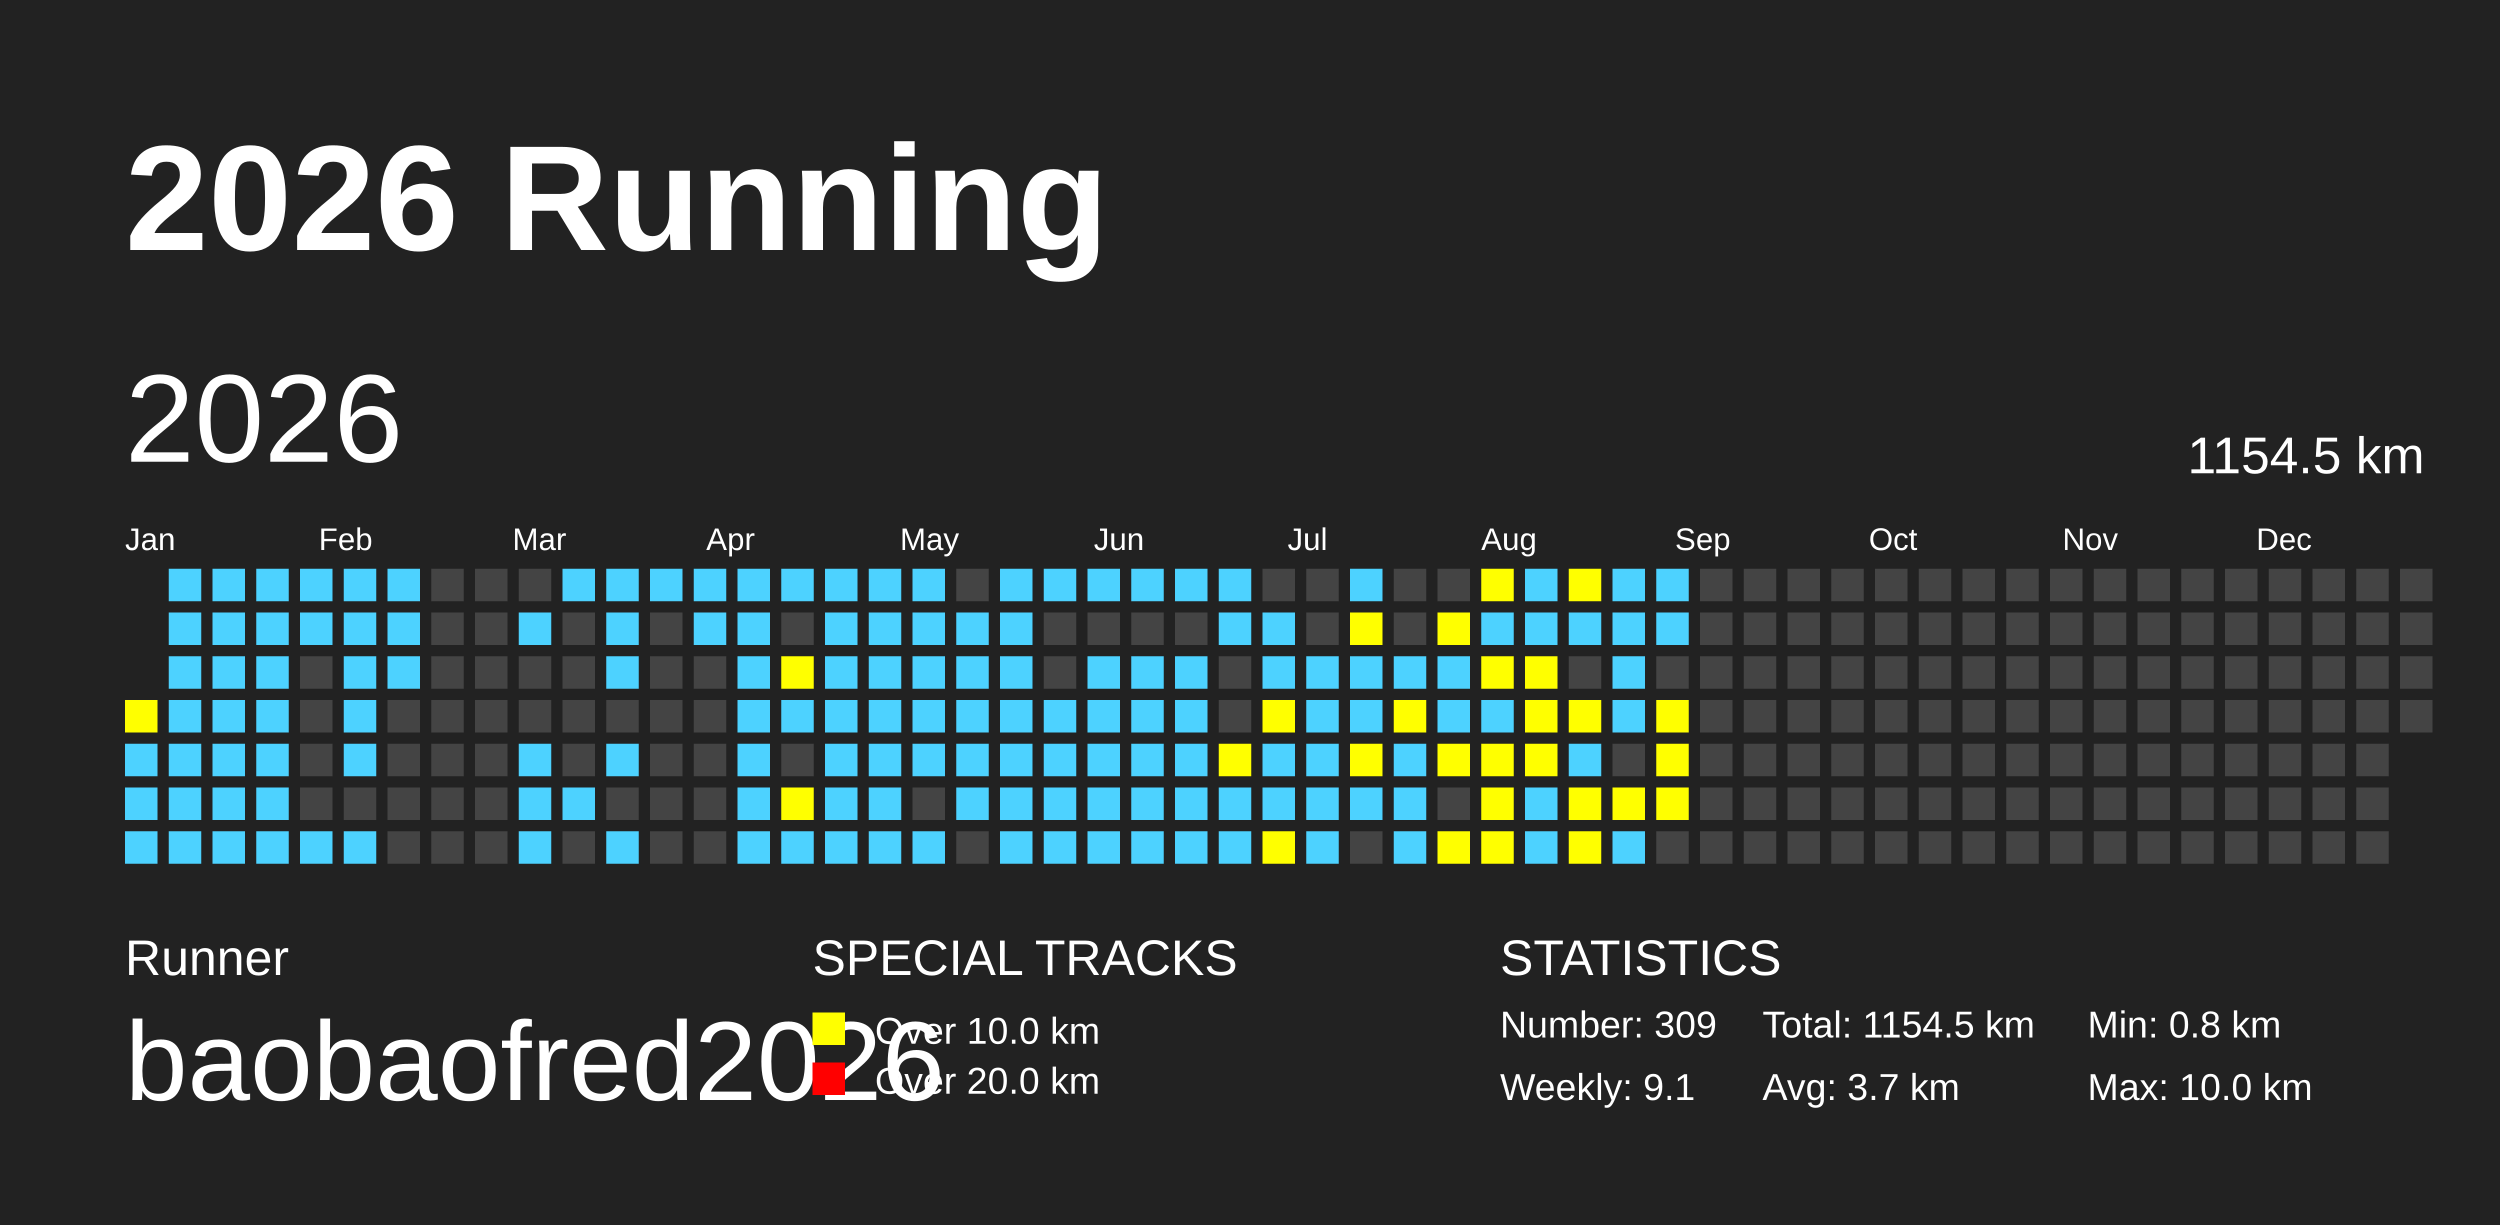
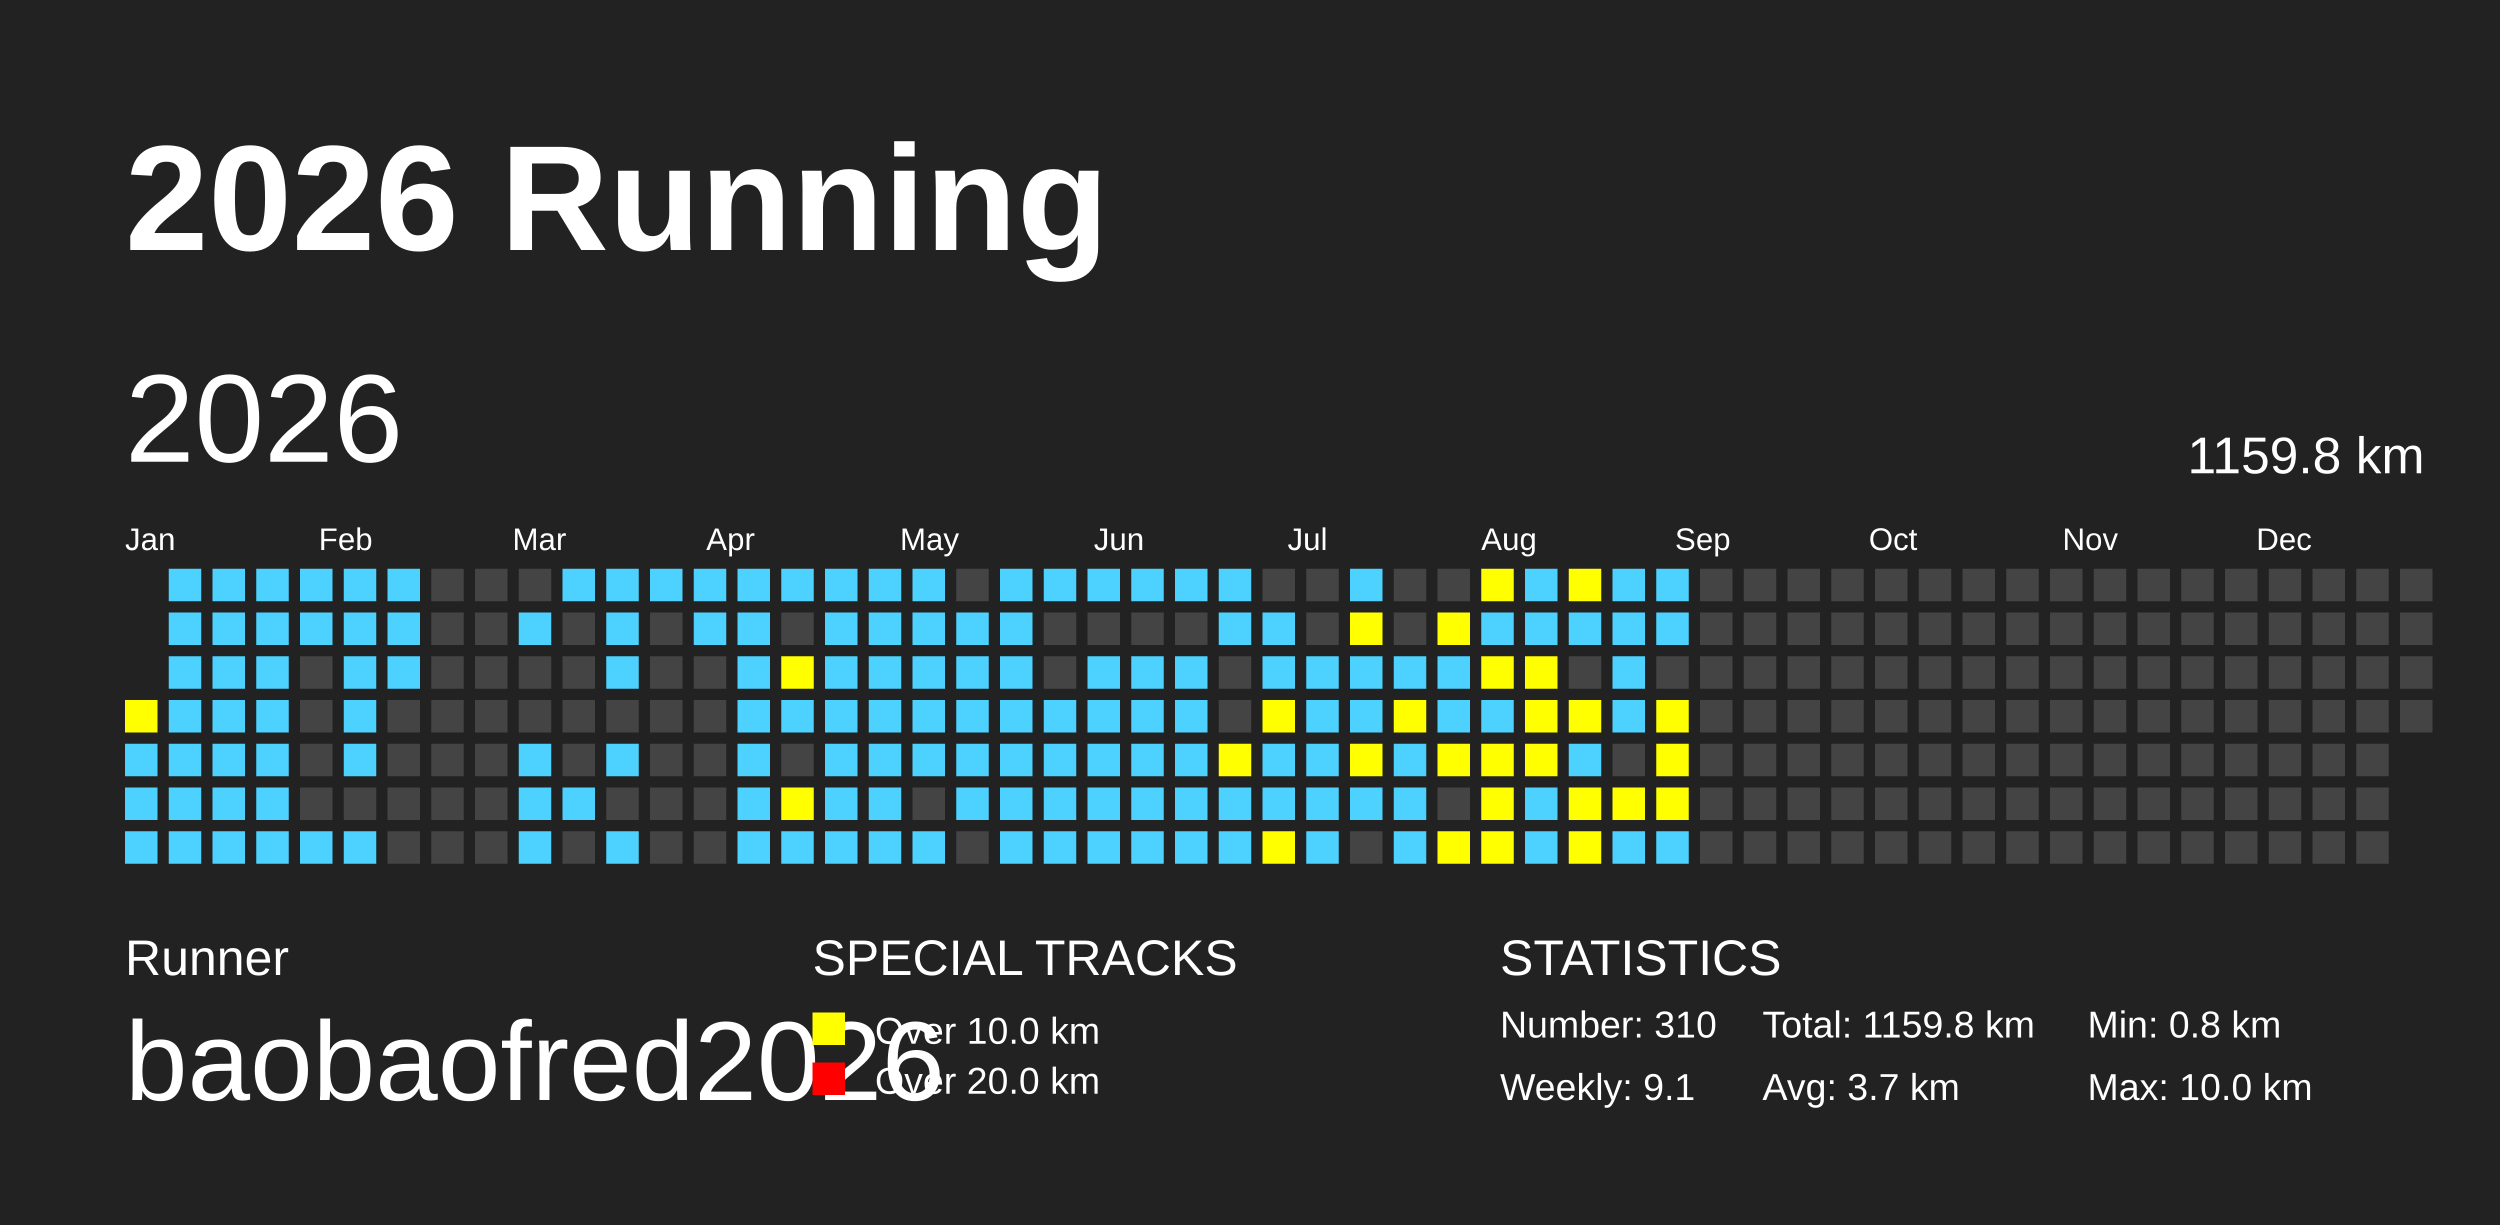
<svg xmlns="http://www.w3.org/2000/svg" baseProfile="full" height="98mm" version="1.1" viewBox="0,0,200,98" width="200mm">
  <defs />
  <rect fill="#222222" height="98" width="200" x="0" y="0" />
  <text fill="#FFFFFF" style="font-size:12px; font-family:Arial; font-weight:bold;" x="10" y="20">2026 Running</text>
  <text fill="#FFFFFF" style="font-size:4px; font-family:Arial" x="10" y="78">Runner</text>
  <text fill="#FFFFFF" style="font-size:9px; font-family:Arial" x="10" y="88">baobaofred2026</text>
  <text fill="#FFFFFF" style="font-size:4px; font-family:Arial" x="65" y="78">SPECIAL TRACKS</text>
  <rect fill="yellow" height="2.6" width="2.6" x="65" y="81" />
  <text fill="#FFFFFF" style="font-size:3px; font-family:Arial" x="70" y="83.5">Over 10.0 km</text>
  <rect fill="red" height="2.6" width="2.6" x="65" y="85" />
  <text fill="#FFFFFF" style="font-size:3px; font-family:Arial" x="70" y="87.5">Over 20.0 km</text>
  <text fill="#FFFFFF" style="font-size:4px; font-family:Arial" x="120" y="78">STATISTICS</text>
-   <text fill="#FFFFFF" style="font-size:3px; font-family:Arial" x="120" y="83">Number: 309</text>
+   <text fill="#FFFFFF" style="font-size:3px; font-family:Arial" x="120" y="83">Number: 310</text>
  <text fill="#FFFFFF" style="font-size:3px; font-family:Arial" x="120" y="88">Weekly: 9.1</text>
-   <text fill="#FFFFFF" style="font-size:3px; font-family:Arial" x="141" y="83">Total: 1154.5 km</text>
+   <text fill="#FFFFFF" style="font-size:3px; font-family:Arial" x="141" y="83">Total: 1159.8 km</text>
  <text fill="#FFFFFF" style="font-size:3px; font-family:Arial" x="141" y="88">Avg: 3.7 km</text>
  <text fill="#FFFFFF" style="font-size:3px; font-family:Arial" x="167" y="83">Min: 0.8 km</text>
  <text fill="#FFFFFF" style="font-size:3px; font-family:Arial" x="167" y="88">Max: 10.0 km</text>
  <text dominant-baseline="hanging" fill="#FFFFFF" style="font-size:10.0px; font-family:Arial;" x="10" y="30">2026</text>
-   <text dominant-baseline="hanging" fill="#FFFFFF" style="font-size:4.125px; font-family:Arial;" x="175" y="35">1154.5 km</text>
+   <text dominant-baseline="hanging" fill="#FFFFFF" style="font-size:4.125px; font-family:Arial;" x="175" y="35">1159.8 km</text>
  <text fill="#FFFFFF" style="font-size:2.5px; font-family:Arial" x="10.0" y="44">Jan</text>
  <text fill="#FFFFFF" style="font-size:2.5px; font-family:Arial" x="25.5" y="44">Feb</text>
  <text fill="#FFFFFF" style="font-size:2.5px; font-family:Arial" x="41.0" y="44">Mar</text>
  <text fill="#FFFFFF" style="font-size:2.5px; font-family:Arial" x="56.5" y="44">Apr</text>
  <text fill="#FFFFFF" style="font-size:2.5px; font-family:Arial" x="72.0" y="44">May</text>
  <text fill="#FFFFFF" style="font-size:2.5px; font-family:Arial" x="87.5" y="44">Jun</text>
  <text fill="#FFFFFF" style="font-size:2.5px; font-family:Arial" x="103.0" y="44">Jul</text>
  <text fill="#FFFFFF" style="font-size:2.5px; font-family:Arial" x="118.5" y="44">Aug</text>
  <text fill="#FFFFFF" style="font-size:2.5px; font-family:Arial" x="134.0" y="44">Sep</text>
  <text fill="#FFFFFF" style="font-size:2.5px; font-family:Arial" x="149.5" y="44">Oct</text>
  <text fill="#FFFFFF" style="font-size:2.5px; font-family:Arial" x="165.0" y="44">Nov</text>
  <text fill="#FFFFFF" style="font-size:2.5px; font-family:Arial" x="180.5" y="44">Dec</text>
  <rect fill="yellow" height="2.6" width="2.6" x="10.0" y="56.0" />
  <rect fill="#4DD2FF" height="2.6" width="2.6" x="10.0" y="59.5" />
  <rect fill="#4DD2FF" height="2.6" width="2.6" x="10.0" y="63.0" />
  <rect fill="#4DD2FF" height="2.6" width="2.6" x="10.0" y="66.5" />
  <rect fill="#4DD2FF" height="2.6" width="2.6" x="13.5" y="45.5" />
  <rect fill="#4DD2FF" height="2.6" width="2.6" x="13.5" y="49.0" />
  <rect fill="#4DD2FF" height="2.6" width="2.6" x="13.5" y="52.5" />
  <rect fill="#4DD2FF" height="2.6" width="2.6" x="13.5" y="56.0" />
  <rect fill="#4DD2FF" height="2.6" width="2.6" x="13.5" y="59.5" />
  <rect fill="#4DD2FF" height="2.6" width="2.6" x="13.5" y="63.0" />
  <rect fill="#4DD2FF" height="2.6" width="2.6" x="13.5" y="66.5" />
  <rect fill="#4DD2FF" height="2.6" width="2.6" x="17.0" y="45.5" />
  <rect fill="#4DD2FF" height="2.6" width="2.6" x="17.0" y="49.0" />
  <rect fill="#4DD2FF" height="2.6" width="2.6" x="17.0" y="52.5" />
  <rect fill="#4DD2FF" height="2.6" width="2.6" x="17.0" y="56.0" />
  <rect fill="#4DD2FF" height="2.6" width="2.6" x="17.0" y="59.5" />
  <rect fill="#4DD2FF" height="2.6" width="2.6" x="17.0" y="63.0" />
  <rect fill="#4DD2FF" height="2.6" width="2.6" x="17.0" y="66.5" />
  <rect fill="#4DD2FF" height="2.6" width="2.6" x="20.5" y="45.5" />
  <rect fill="#4DD2FF" height="2.6" width="2.6" x="20.5" y="49.0" />
  <rect fill="#4DD2FF" height="2.6" width="2.6" x="20.5" y="52.5" />
  <rect fill="#4DD2FF" height="2.6" width="2.6" x="20.5" y="56.0" />
  <rect fill="#4DD2FF" height="2.6" width="2.6" x="20.5" y="59.5" />
  <rect fill="#4DD2FF" height="2.6" width="2.6" x="20.5" y="63.0" />
  <rect fill="#4DD2FF" height="2.6" width="2.6" x="20.5" y="66.5" />
  <rect fill="#4DD2FF" height="2.6" width="2.6" x="24.0" y="45.5" />
  <rect fill="#4DD2FF" height="2.6" width="2.6" x="24.0" y="49.0" />
  <rect fill="#444444" height="2.6" width="2.6" x="24.0" y="52.5" />
  <rect fill="#444444" height="2.6" width="2.6" x="24.0" y="56.0" />
  <rect fill="#444444" height="2.6" width="2.6" x="24.0" y="59.5" />
  <rect fill="#444444" height="2.6" width="2.6" x="24.0" y="63.0" />
  <rect fill="#4DD2FF" height="2.6" width="2.6" x="24.0" y="66.5" />
  <rect fill="#4DD2FF" height="2.6" width="2.6" x="27.5" y="45.5" />
  <rect fill="#4DD2FF" height="2.6" width="2.6" x="27.5" y="49.0" />
  <rect fill="#4DD2FF" height="2.6" width="2.6" x="27.5" y="52.5" />
  <rect fill="#4DD2FF" height="2.6" width="2.6" x="27.5" y="56.0" />
  <rect fill="#4DD2FF" height="2.6" width="2.6" x="27.5" y="59.5" />
  <rect fill="#444444" height="2.6" width="2.6" x="27.5" y="63.0" />
  <rect fill="#4DD2FF" height="2.6" width="2.6" x="27.5" y="66.5" />
  <rect fill="#4DD2FF" height="2.6" width="2.6" x="31.0" y="45.5" />
  <rect fill="#4DD2FF" height="2.6" width="2.6" x="31.0" y="49.0" />
  <rect fill="#4DD2FF" height="2.6" width="2.6" x="31.0" y="52.5" />
  <rect fill="#444444" height="2.6" width="2.6" x="31.0" y="56.0" />
  <rect fill="#444444" height="2.6" width="2.6" x="31.0" y="59.5" />
  <rect fill="#444444" height="2.6" width="2.6" x="31.0" y="63.0" />
  <rect fill="#444444" height="2.6" width="2.6" x="31.0" y="66.5" />
  <rect fill="#444444" height="2.6" width="2.6" x="34.5" y="45.5" />
  <rect fill="#444444" height="2.6" width="2.6" x="34.5" y="49.0" />
  <rect fill="#444444" height="2.6" width="2.6" x="34.5" y="52.5" />
  <rect fill="#444444" height="2.6" width="2.6" x="34.5" y="56.0" />
  <rect fill="#444444" height="2.6" width="2.6" x="34.5" y="59.5" />
  <rect fill="#444444" height="2.6" width="2.6" x="34.5" y="63.0" />
  <rect fill="#444444" height="2.6" width="2.6" x="34.5" y="66.5" />
  <rect fill="#444444" height="2.6" width="2.6" x="38.0" y="45.5" />
  <rect fill="#444444" height="2.6" width="2.6" x="38.0" y="49.0" />
  <rect fill="#444444" height="2.6" width="2.6" x="38.0" y="52.5" />
  <rect fill="#444444" height="2.6" width="2.6" x="38.0" y="56.0" />
  <rect fill="#444444" height="2.6" width="2.6" x="38.0" y="59.5" />
  <rect fill="#444444" height="2.6" width="2.6" x="38.0" y="63.0" />
  <rect fill="#444444" height="2.6" width="2.6" x="38.0" y="66.5" />
  <rect fill="#444444" height="2.6" width="2.6" x="41.5" y="45.5" />
  <rect fill="#4DD2FF" height="2.6" width="2.6" x="41.5" y="49.0" />
  <rect fill="#444444" height="2.6" width="2.6" x="41.5" y="52.5" />
  <rect fill="#444444" height="2.6" width="2.6" x="41.5" y="56.0" />
  <rect fill="#4DD2FF" height="2.6" width="2.6" x="41.5" y="59.5" />
  <rect fill="#4DD2FF" height="2.6" width="2.6" x="41.5" y="63.0" />
  <rect fill="#4DD2FF" height="2.6" width="2.6" x="41.5" y="66.5" />
  <rect fill="#4DD2FF" height="2.6" width="2.6" x="45.0" y="45.5" />
  <rect fill="#444444" height="2.6" width="2.6" x="45.0" y="49.0" />
  <rect fill="#444444" height="2.6" width="2.6" x="45.0" y="52.5" />
  <rect fill="#444444" height="2.6" width="2.6" x="45.0" y="56.0" />
  <rect fill="#444444" height="2.6" width="2.6" x="45.0" y="59.5" />
  <rect fill="#4DD2FF" height="2.6" width="2.6" x="45.0" y="63.0" />
  <rect fill="#444444" height="2.6" width="2.6" x="45.0" y="66.5" />
  <rect fill="#4DD2FF" height="2.6" width="2.6" x="48.5" y="45.5" />
  <rect fill="#4DD2FF" height="2.6" width="2.6" x="48.5" y="49.0" />
  <rect fill="#4DD2FF" height="2.6" width="2.6" x="48.5" y="52.5" />
  <rect fill="#444444" height="2.6" width="2.6" x="48.5" y="56.0" />
  <rect fill="#4DD2FF" height="2.6" width="2.6" x="48.5" y="59.5" />
  <rect fill="#444444" height="2.6" width="2.6" x="48.5" y="63.0" />
  <rect fill="#4DD2FF" height="2.6" width="2.6" x="48.5" y="66.5" />
  <rect fill="#4DD2FF" height="2.6" width="2.6" x="52.0" y="45.5" />
  <rect fill="#444444" height="2.6" width="2.6" x="52.0" y="49.0" />
  <rect fill="#444444" height="2.6" width="2.6" x="52.0" y="52.5" />
  <rect fill="#444444" height="2.6" width="2.6" x="52.0" y="56.0" />
  <rect fill="#444444" height="2.6" width="2.6" x="52.0" y="59.5" />
  <rect fill="#444444" height="2.6" width="2.6" x="52.0" y="63.0" />
  <rect fill="#444444" height="2.6" width="2.6" x="52.0" y="66.5" />
  <rect fill="#4DD2FF" height="2.6" width="2.6" x="55.5" y="45.5" />
  <rect fill="#4DD2FF" height="2.6" width="2.6" x="55.5" y="49.0" />
  <rect fill="#444444" height="2.6" width="2.6" x="55.5" y="52.5" />
  <rect fill="#444444" height="2.6" width="2.6" x="55.5" y="56.0" />
  <rect fill="#444444" height="2.6" width="2.6" x="55.5" y="59.5" />
  <rect fill="#444444" height="2.6" width="2.6" x="55.5" y="63.0" />
  <rect fill="#444444" height="2.6" width="2.6" x="55.5" y="66.5" />
  <rect fill="#4DD2FF" height="2.6" width="2.6" x="59.0" y="45.5" />
  <rect fill="#4DD2FF" height="2.6" width="2.6" x="59.0" y="49.0" />
  <rect fill="#4DD2FF" height="2.6" width="2.6" x="59.0" y="52.5" />
  <rect fill="#4DD2FF" height="2.6" width="2.6" x="59.0" y="56.0" />
  <rect fill="#4DD2FF" height="2.6" width="2.6" x="59.0" y="59.5" />
  <rect fill="#4DD2FF" height="2.6" width="2.6" x="59.0" y="63.0" />
  <rect fill="#4DD2FF" height="2.6" width="2.6" x="59.0" y="66.5" />
  <rect fill="#4DD2FF" height="2.6" width="2.6" x="62.5" y="45.5" />
  <rect fill="#444444" height="2.6" width="2.6" x="62.5" y="49.0" />
  <rect fill="yellow" height="2.6" width="2.6" x="62.5" y="52.5" />
  <rect fill="#4DD2FF" height="2.6" width="2.6" x="62.5" y="56.0" />
  <rect fill="#444444" height="2.6" width="2.6" x="62.5" y="59.5" />
  <rect fill="yellow" height="2.6" width="2.6" x="62.5" y="63.0" />
  <rect fill="#4DD2FF" height="2.6" width="2.6" x="62.5" y="66.5" />
  <rect fill="#4DD2FF" height="2.6" width="2.6" x="66.0" y="45.5" />
  <rect fill="#4DD2FF" height="2.6" width="2.6" x="66.0" y="49.0" />
  <rect fill="#4DD2FF" height="2.6" width="2.6" x="66.0" y="52.5" />
  <rect fill="#4DD2FF" height="2.6" width="2.6" x="66.0" y="56.0" />
  <rect fill="#4DD2FF" height="2.6" width="2.6" x="66.0" y="59.5" />
  <rect fill="#4DD2FF" height="2.6" width="2.6" x="66.0" y="63.0" />
  <rect fill="#4DD2FF" height="2.6" width="2.6" x="66.0" y="66.5" />
  <rect fill="#4DD2FF" height="2.6" width="2.6" x="69.5" y="45.5" />
  <rect fill="#4DD2FF" height="2.6" width="2.6" x="69.5" y="49.0" />
  <rect fill="#4DD2FF" height="2.6" width="2.6" x="69.5" y="52.5" />
  <rect fill="#4DD2FF" height="2.6" width="2.6" x="69.5" y="56.0" />
  <rect fill="#4DD2FF" height="2.6" width="2.6" x="69.5" y="59.5" />
  <rect fill="#4DD2FF" height="2.6" width="2.6" x="69.5" y="63.0" />
  <rect fill="#4DD2FF" height="2.6" width="2.6" x="69.5" y="66.5" />
  <rect fill="#4DD2FF" height="2.6" width="2.6" x="73.0" y="45.5" />
  <rect fill="#4DD2FF" height="2.6" width="2.6" x="73.0" y="49.0" />
  <rect fill="#4DD2FF" height="2.6" width="2.6" x="73.0" y="52.5" />
  <rect fill="#4DD2FF" height="2.6" width="2.6" x="73.0" y="56.0" />
  <rect fill="#4DD2FF" height="2.6" width="2.6" x="73.0" y="59.5" />
  <rect fill="#444444" height="2.6" width="2.6" x="73.0" y="63.0" />
  <rect fill="#4DD2FF" height="2.6" width="2.6" x="73.0" y="66.5" />
  <rect fill="#444444" height="2.6" width="2.6" x="76.5" y="45.5" />
  <rect fill="#4DD2FF" height="2.6" width="2.6" x="76.5" y="49.0" />
  <rect fill="#4DD2FF" height="2.6" width="2.6" x="76.5" y="52.5" />
  <rect fill="#4DD2FF" height="2.6" width="2.6" x="76.5" y="56.0" />
  <rect fill="#4DD2FF" height="2.6" width="2.6" x="76.5" y="59.5" />
  <rect fill="#4DD2FF" height="2.6" width="2.6" x="76.5" y="63.0" />
  <rect fill="#444444" height="2.6" width="2.6" x="76.5" y="66.5" />
  <rect fill="#4DD2FF" height="2.6" width="2.6" x="80.0" y="45.5" />
  <rect fill="#4DD2FF" height="2.6" width="2.6" x="80.0" y="49.0" />
  <rect fill="#4DD2FF" height="2.6" width="2.6" x="80.0" y="52.5" />
  <rect fill="#4DD2FF" height="2.6" width="2.6" x="80.0" y="56.0" />
  <rect fill="#4DD2FF" height="2.6" width="2.6" x="80.0" y="59.5" />
  <rect fill="#4DD2FF" height="2.6" width="2.6" x="80.0" y="63.0" />
  <rect fill="#4DD2FF" height="2.6" width="2.6" x="80.0" y="66.5" />
  <rect fill="#4DD2FF" height="2.6" width="2.6" x="83.5" y="45.5" />
  <rect fill="#444444" height="2.6" width="2.6" x="83.5" y="49.0" />
  <rect fill="#444444" height="2.6" width="2.6" x="83.5" y="52.5" />
  <rect fill="#4DD2FF" height="2.6" width="2.6" x="83.5" y="56.0" />
  <rect fill="#4DD2FF" height="2.6" width="2.6" x="83.5" y="59.5" />
  <rect fill="#4DD2FF" height="2.6" width="2.6" x="83.5" y="63.0" />
  <rect fill="#4DD2FF" height="2.6" width="2.6" x="83.5" y="66.5" />
  <rect fill="#4DD2FF" height="2.6" width="2.6" x="87.0" y="45.5" />
  <rect fill="#444444" height="2.6" width="2.6" x="87.0" y="49.0" />
  <rect fill="#4DD2FF" height="2.6" width="2.6" x="87.0" y="52.5" />
  <rect fill="#4DD2FF" height="2.6" width="2.6" x="87.0" y="56.0" />
  <rect fill="#4DD2FF" height="2.6" width="2.6" x="87.0" y="59.5" />
  <rect fill="#4DD2FF" height="2.6" width="2.6" x="87.0" y="63.0" />
  <rect fill="#4DD2FF" height="2.6" width="2.6" x="87.0" y="66.5" />
  <rect fill="#4DD2FF" height="2.6" width="2.6" x="90.5" y="45.5" />
  <rect fill="#444444" height="2.6" width="2.6" x="90.5" y="49.0" />
  <rect fill="#4DD2FF" height="2.6" width="2.6" x="90.5" y="52.5" />
  <rect fill="#4DD2FF" height="2.6" width="2.6" x="90.5" y="56.0" />
  <rect fill="#4DD2FF" height="2.6" width="2.6" x="90.5" y="59.5" />
  <rect fill="#4DD2FF" height="2.6" width="2.6" x="90.5" y="63.0" />
  <rect fill="#4DD2FF" height="2.6" width="2.6" x="90.5" y="66.5" />
  <rect fill="#4DD2FF" height="2.6" width="2.6" x="94.0" y="45.5" />
  <rect fill="#444444" height="2.6" width="2.6" x="94.0" y="49.0" />
  <rect fill="#4DD2FF" height="2.6" width="2.6" x="94.0" y="52.5" />
  <rect fill="#4DD2FF" height="2.6" width="2.6" x="94.0" y="56.0" />
  <rect fill="#4DD2FF" height="2.6" width="2.6" x="94.0" y="59.5" />
  <rect fill="#4DD2FF" height="2.6" width="2.6" x="94.0" y="63.0" />
  <rect fill="#4DD2FF" height="2.6" width="2.6" x="94.0" y="66.5" />
  <rect fill="#4DD2FF" height="2.6" width="2.6" x="97.5" y="45.5" />
  <rect fill="#4DD2FF" height="2.6" width="2.6" x="97.5" y="49.0" />
  <rect fill="#444444" height="2.6" width="2.6" x="97.5" y="52.5" />
  <rect fill="#444444" height="2.6" width="2.6" x="97.5" y="56.0" />
  <rect fill="yellow" height="2.6" width="2.6" x="97.5" y="59.5" />
  <rect fill="#4DD2FF" height="2.6" width="2.6" x="97.5" y="63.0" />
  <rect fill="#4DD2FF" height="2.6" width="2.6" x="97.5" y="66.5" />
  <rect fill="#444444" height="2.6" width="2.6" x="101.0" y="45.5" />
  <rect fill="#4DD2FF" height="2.6" width="2.6" x="101.0" y="49.0" />
  <rect fill="#4DD2FF" height="2.6" width="2.6" x="101.0" y="52.5" />
  <rect fill="yellow" height="2.6" width="2.6" x="101.0" y="56.0" />
  <rect fill="#4DD2FF" height="2.6" width="2.6" x="101.0" y="59.5" />
  <rect fill="#4DD2FF" height="2.6" width="2.6" x="101.0" y="63.0" />
  <rect fill="yellow" height="2.6" width="2.6" x="101.0" y="66.5" />
  <rect fill="#444444" height="2.6" width="2.6" x="104.5" y="45.5" />
  <rect fill="#444444" height="2.6" width="2.6" x="104.5" y="49.0" />
  <rect fill="#4DD2FF" height="2.6" width="2.6" x="104.5" y="52.5" />
  <rect fill="#4DD2FF" height="2.6" width="2.6" x="104.5" y="56.0" />
  <rect fill="#4DD2FF" height="2.6" width="2.6" x="104.5" y="59.5" />
  <rect fill="#4DD2FF" height="2.6" width="2.6" x="104.5" y="63.0" />
  <rect fill="#4DD2FF" height="2.6" width="2.6" x="104.5" y="66.5" />
  <rect fill="#4DD2FF" height="2.6" width="2.6" x="108.0" y="45.5" />
  <rect fill="yellow" height="2.6" width="2.6" x="108.0" y="49.0" />
  <rect fill="#4DD2FF" height="2.6" width="2.6" x="108.0" y="52.5" />
  <rect fill="#4DD2FF" height="2.6" width="2.6" x="108.0" y="56.0" />
  <rect fill="yellow" height="2.6" width="2.6" x="108.0" y="59.5" />
  <rect fill="#4DD2FF" height="2.6" width="2.6" x="108.0" y="63.0" />
  <rect fill="#444444" height="2.6" width="2.6" x="108.0" y="66.5" />
  <rect fill="#444444" height="2.6" width="2.6" x="111.5" y="45.5" />
  <rect fill="#444444" height="2.6" width="2.6" x="111.5" y="49.0" />
  <rect fill="#4DD2FF" height="2.6" width="2.6" x="111.5" y="52.5" />
  <rect fill="yellow" height="2.6" width="2.6" x="111.5" y="56.0" />
  <rect fill="#4DD2FF" height="2.6" width="2.6" x="111.5" y="59.5" />
  <rect fill="#4DD2FF" height="2.6" width="2.6" x="111.5" y="63.0" />
  <rect fill="#4DD2FF" height="2.6" width="2.6" x="111.5" y="66.5" />
  <rect fill="#444444" height="2.6" width="2.6" x="115.0" y="45.5" />
  <rect fill="yellow" height="2.6" width="2.6" x="115.0" y="49.0" />
  <rect fill="#4DD2FF" height="2.6" width="2.6" x="115.0" y="52.5" />
  <rect fill="#4DD2FF" height="2.6" width="2.6" x="115.0" y="56.0" />
  <rect fill="yellow" height="2.6" width="2.6" x="115.0" y="59.5" />
  <rect fill="#444444" height="2.6" width="2.6" x="115.0" y="63.0" />
  <rect fill="yellow" height="2.6" width="2.6" x="115.0" y="66.5" />
  <rect fill="yellow" height="2.6" width="2.6" x="118.5" y="45.5" />
  <rect fill="#4DD2FF" height="2.6" width="2.6" x="118.5" y="49.0" />
  <rect fill="yellow" height="2.6" width="2.6" x="118.5" y="52.5" />
  <rect fill="#4DD2FF" height="2.6" width="2.6" x="118.5" y="56.0" />
  <rect fill="yellow" height="2.6" width="2.6" x="118.5" y="59.5" />
  <rect fill="yellow" height="2.6" width="2.6" x="118.5" y="63.0" />
  <rect fill="yellow" height="2.6" width="2.6" x="118.5" y="66.5" />
  <rect fill="#4DD2FF" height="2.6" width="2.6" x="122.0" y="45.5" />
  <rect fill="#4DD2FF" height="2.6" width="2.6" x="122.0" y="49.0" />
  <rect fill="yellow" height="2.6" width="2.6" x="122.0" y="52.5" />
  <rect fill="yellow" height="2.6" width="2.6" x="122.0" y="56.0" />
  <rect fill="yellow" height="2.6" width="2.6" x="122.0" y="59.5" />
  <rect fill="#4DD2FF" height="2.6" width="2.6" x="122.0" y="63.0" />
  <rect fill="#4DD2FF" height="2.6" width="2.6" x="122.0" y="66.5" />
  <rect fill="yellow" height="2.6" width="2.6" x="125.5" y="45.5" />
  <rect fill="#4DD2FF" height="2.6" width="2.6" x="125.5" y="49.0" />
  <rect fill="#444444" height="2.6" width="2.6" x="125.5" y="52.5" />
  <rect fill="yellow" height="2.6" width="2.6" x="125.5" y="56.0" />
  <rect fill="#4DD2FF" height="2.6" width="2.6" x="125.5" y="59.5" />
  <rect fill="yellow" height="2.6" width="2.6" x="125.5" y="63.0" />
  <rect fill="yellow" height="2.6" width="2.6" x="125.5" y="66.5" />
  <rect fill="#4DD2FF" height="2.6" width="2.6" x="129.0" y="45.5" />
  <rect fill="#4DD2FF" height="2.6" width="2.6" x="129.0" y="49.0" />
  <rect fill="#4DD2FF" height="2.6" width="2.6" x="129.0" y="52.5" />
  <rect fill="#4DD2FF" height="2.6" width="2.6" x="129.0" y="56.0" />
  <rect fill="#444444" height="2.6" width="2.6" x="129.0" y="59.5" />
  <rect fill="yellow" height="2.6" width="2.6" x="129.0" y="63.0" />
  <rect fill="#4DD2FF" height="2.6" width="2.6" x="129.0" y="66.5" />
  <rect fill="#4DD2FF" height="2.6" width="2.6" x="132.5" y="45.5" />
  <rect fill="#4DD2FF" height="2.6" width="2.6" x="132.5" y="49.0" />
  <rect fill="#444444" height="2.6" width="2.6" x="132.5" y="52.5" />
  <rect fill="yellow" height="2.6" width="2.6" x="132.5" y="56.0" />
  <rect fill="yellow" height="2.6" width="2.6" x="132.5" y="59.5" />
  <rect fill="yellow" height="2.6" width="2.6" x="132.5" y="63.0" />
-   <rect fill="#444444" height="2.6" width="2.6" x="132.5" y="66.5" />
+   <rect fill="#4DD2FF" height="2.6" width="2.6" x="132.5" y="66.5" />
  <rect fill="#444444" height="2.6" width="2.6" x="136.0" y="45.5" />
  <rect fill="#444444" height="2.6" width="2.6" x="136.0" y="49.0" />
  <rect fill="#444444" height="2.6" width="2.6" x="136.0" y="52.5" />
  <rect fill="#444444" height="2.6" width="2.6" x="136.0" y="56.0" />
  <rect fill="#444444" height="2.6" width="2.6" x="136.0" y="59.5" />
  <rect fill="#444444" height="2.6" width="2.6" x="136.0" y="63.0" />
  <rect fill="#444444" height="2.6" width="2.6" x="136.0" y="66.5" />
  <rect fill="#444444" height="2.6" width="2.6" x="139.5" y="45.5" />
  <rect fill="#444444" height="2.6" width="2.6" x="139.5" y="49.0" />
  <rect fill="#444444" height="2.6" width="2.6" x="139.5" y="52.5" />
  <rect fill="#444444" height="2.6" width="2.6" x="139.5" y="56.0" />
  <rect fill="#444444" height="2.6" width="2.6" x="139.5" y="59.5" />
  <rect fill="#444444" height="2.6" width="2.6" x="139.5" y="63.0" />
  <rect fill="#444444" height="2.6" width="2.6" x="139.5" y="66.5" />
  <rect fill="#444444" height="2.6" width="2.6" x="143.0" y="45.5" />
  <rect fill="#444444" height="2.6" width="2.6" x="143.0" y="49.0" />
  <rect fill="#444444" height="2.6" width="2.6" x="143.0" y="52.5" />
  <rect fill="#444444" height="2.6" width="2.6" x="143.0" y="56.0" />
  <rect fill="#444444" height="2.6" width="2.6" x="143.0" y="59.5" />
  <rect fill="#444444" height="2.6" width="2.6" x="143.0" y="63.0" />
  <rect fill="#444444" height="2.6" width="2.6" x="143.0" y="66.5" />
  <rect fill="#444444" height="2.6" width="2.6" x="146.5" y="45.5" />
  <rect fill="#444444" height="2.6" width="2.6" x="146.5" y="49.0" />
  <rect fill="#444444" height="2.6" width="2.6" x="146.5" y="52.5" />
  <rect fill="#444444" height="2.6" width="2.6" x="146.5" y="56.0" />
  <rect fill="#444444" height="2.6" width="2.6" x="146.5" y="59.5" />
  <rect fill="#444444" height="2.6" width="2.6" x="146.5" y="63.0" />
  <rect fill="#444444" height="2.6" width="2.6" x="146.5" y="66.5" />
  <rect fill="#444444" height="2.6" width="2.6" x="150.0" y="45.5" />
  <rect fill="#444444" height="2.6" width="2.6" x="150.0" y="49.0" />
  <rect fill="#444444" height="2.6" width="2.6" x="150.0" y="52.5" />
  <rect fill="#444444" height="2.6" width="2.6" x="150.0" y="56.0" />
  <rect fill="#444444" height="2.6" width="2.6" x="150.0" y="59.5" />
  <rect fill="#444444" height="2.6" width="2.6" x="150.0" y="63.0" />
  <rect fill="#444444" height="2.6" width="2.6" x="150.0" y="66.5" />
  <rect fill="#444444" height="2.6" width="2.6" x="153.5" y="45.5" />
  <rect fill="#444444" height="2.6" width="2.6" x="153.5" y="49.0" />
  <rect fill="#444444" height="2.6" width="2.6" x="153.5" y="52.5" />
  <rect fill="#444444" height="2.6" width="2.6" x="153.5" y="56.0" />
  <rect fill="#444444" height="2.6" width="2.6" x="153.5" y="59.5" />
  <rect fill="#444444" height="2.6" width="2.6" x="153.5" y="63.0" />
  <rect fill="#444444" height="2.6" width="2.6" x="153.5" y="66.5" />
  <rect fill="#444444" height="2.6" width="2.6" x="157.0" y="45.5" />
  <rect fill="#444444" height="2.6" width="2.6" x="157.0" y="49.0" />
  <rect fill="#444444" height="2.6" width="2.6" x="157.0" y="52.5" />
  <rect fill="#444444" height="2.6" width="2.6" x="157.0" y="56.0" />
  <rect fill="#444444" height="2.6" width="2.6" x="157.0" y="59.5" />
  <rect fill="#444444" height="2.6" width="2.6" x="157.0" y="63.0" />
  <rect fill="#444444" height="2.6" width="2.6" x="157.0" y="66.5" />
  <rect fill="#444444" height="2.6" width="2.6" x="160.5" y="45.5" />
  <rect fill="#444444" height="2.6" width="2.6" x="160.5" y="49.0" />
  <rect fill="#444444" height="2.6" width="2.6" x="160.5" y="52.5" />
  <rect fill="#444444" height="2.6" width="2.6" x="160.5" y="56.0" />
  <rect fill="#444444" height="2.6" width="2.6" x="160.5" y="59.5" />
  <rect fill="#444444" height="2.6" width="2.6" x="160.5" y="63.0" />
  <rect fill="#444444" height="2.6" width="2.6" x="160.5" y="66.5" />
  <rect fill="#444444" height="2.6" width="2.6" x="164.0" y="45.5" />
  <rect fill="#444444" height="2.6" width="2.6" x="164.0" y="49.0" />
  <rect fill="#444444" height="2.6" width="2.6" x="164.0" y="52.5" />
  <rect fill="#444444" height="2.6" width="2.6" x="164.0" y="56.0" />
  <rect fill="#444444" height="2.6" width="2.6" x="164.0" y="59.5" />
  <rect fill="#444444" height="2.6" width="2.6" x="164.0" y="63.0" />
  <rect fill="#444444" height="2.6" width="2.6" x="164.0" y="66.5" />
  <rect fill="#444444" height="2.6" width="2.6" x="167.5" y="45.5" />
  <rect fill="#444444" height="2.6" width="2.6" x="167.5" y="49.0" />
  <rect fill="#444444" height="2.6" width="2.6" x="167.5" y="52.5" />
  <rect fill="#444444" height="2.6" width="2.6" x="167.5" y="56.0" />
  <rect fill="#444444" height="2.6" width="2.6" x="167.5" y="59.5" />
  <rect fill="#444444" height="2.6" width="2.6" x="167.5" y="63.0" />
  <rect fill="#444444" height="2.6" width="2.6" x="167.5" y="66.5" />
  <rect fill="#444444" height="2.6" width="2.6" x="171.0" y="45.5" />
  <rect fill="#444444" height="2.6" width="2.6" x="171.0" y="49.0" />
  <rect fill="#444444" height="2.6" width="2.6" x="171.0" y="52.5" />
  <rect fill="#444444" height="2.6" width="2.6" x="171.0" y="56.0" />
  <rect fill="#444444" height="2.6" width="2.6" x="171.0" y="59.5" />
  <rect fill="#444444" height="2.6" width="2.6" x="171.0" y="63.0" />
  <rect fill="#444444" height="2.6" width="2.6" x="171.0" y="66.5" />
  <rect fill="#444444" height="2.6" width="2.6" x="174.5" y="45.5" />
  <rect fill="#444444" height="2.6" width="2.6" x="174.5" y="49.0" />
  <rect fill="#444444" height="2.6" width="2.6" x="174.5" y="52.5" />
  <rect fill="#444444" height="2.6" width="2.6" x="174.5" y="56.0" />
  <rect fill="#444444" height="2.6" width="2.6" x="174.5" y="59.5" />
  <rect fill="#444444" height="2.6" width="2.6" x="174.5" y="63.0" />
  <rect fill="#444444" height="2.6" width="2.6" x="174.5" y="66.5" />
  <rect fill="#444444" height="2.6" width="2.6" x="178.0" y="45.5" />
  <rect fill="#444444" height="2.6" width="2.6" x="178.0" y="49.0" />
  <rect fill="#444444" height="2.6" width="2.6" x="178.0" y="52.5" />
  <rect fill="#444444" height="2.6" width="2.6" x="178.0" y="56.0" />
  <rect fill="#444444" height="2.6" width="2.6" x="178.0" y="59.5" />
  <rect fill="#444444" height="2.6" width="2.6" x="178.0" y="63.0" />
  <rect fill="#444444" height="2.6" width="2.6" x="178.0" y="66.5" />
  <rect fill="#444444" height="2.6" width="2.6" x="181.5" y="45.5" />
  <rect fill="#444444" height="2.6" width="2.6" x="181.5" y="49.0" />
  <rect fill="#444444" height="2.6" width="2.6" x="181.5" y="52.5" />
  <rect fill="#444444" height="2.6" width="2.6" x="181.5" y="56.0" />
  <rect fill="#444444" height="2.6" width="2.6" x="181.5" y="59.5" />
  <rect fill="#444444" height="2.6" width="2.6" x="181.5" y="63.0" />
  <rect fill="#444444" height="2.6" width="2.6" x="181.5" y="66.5" />
  <rect fill="#444444" height="2.6" width="2.6" x="185.0" y="45.5" />
  <rect fill="#444444" height="2.6" width="2.6" x="185.0" y="49.0" />
  <rect fill="#444444" height="2.6" width="2.6" x="185.0" y="52.5" />
  <rect fill="#444444" height="2.6" width="2.6" x="185.0" y="56.0" />
  <rect fill="#444444" height="2.6" width="2.6" x="185.0" y="59.5" />
  <rect fill="#444444" height="2.6" width="2.6" x="185.0" y="63.0" />
  <rect fill="#444444" height="2.6" width="2.6" x="185.0" y="66.5" />
  <rect fill="#444444" height="2.6" width="2.6" x="188.5" y="45.5" />
  <rect fill="#444444" height="2.6" width="2.6" x="188.5" y="49.0" />
  <rect fill="#444444" height="2.6" width="2.6" x="188.5" y="52.5" />
  <rect fill="#444444" height="2.6" width="2.6" x="188.5" y="56.0" />
  <rect fill="#444444" height="2.6" width="2.6" x="188.5" y="59.5" />
  <rect fill="#444444" height="2.6" width="2.6" x="188.5" y="63.0" />
  <rect fill="#444444" height="2.6" width="2.6" x="188.5" y="66.5" />
  <rect fill="#444444" height="2.6" width="2.6" x="192.0" y="45.5" />
  <rect fill="#444444" height="2.6" width="2.6" x="192.0" y="49.0" />
  <rect fill="#444444" height="2.6" width="2.6" x="192.0" y="52.5" />
  <rect fill="#444444" height="2.6" width="2.6" x="192.0" y="56.0" />
</svg>
